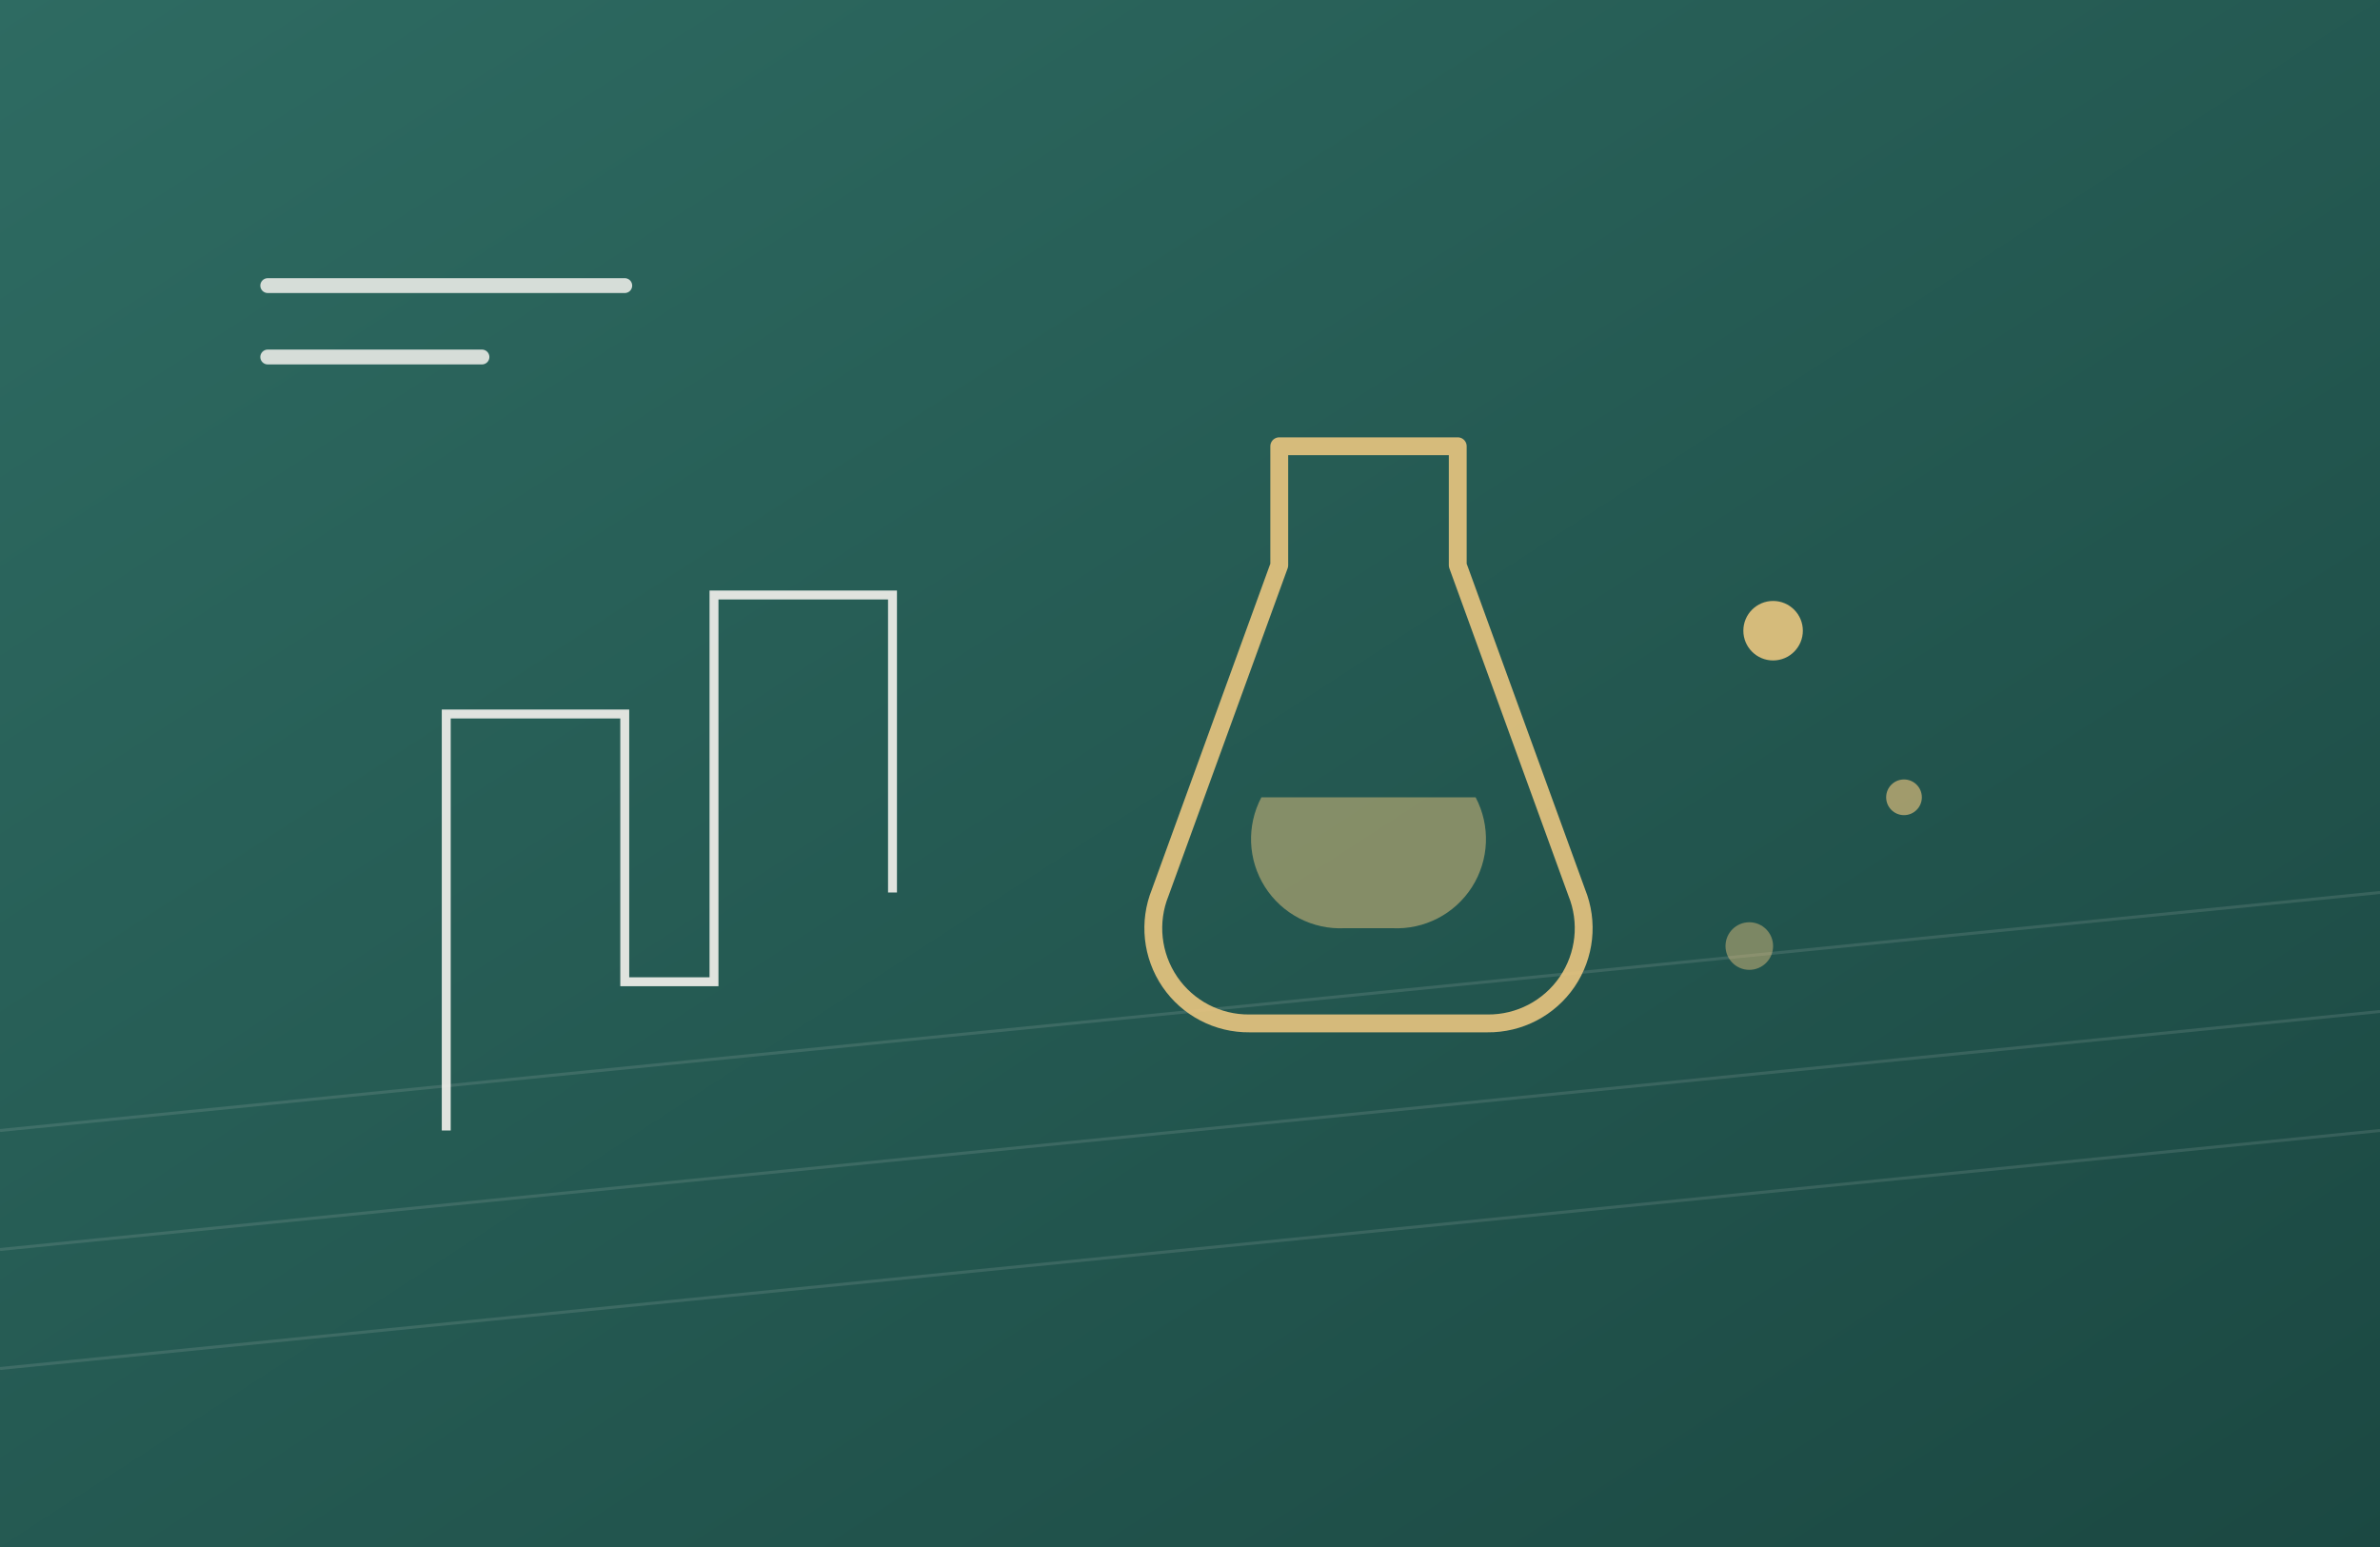
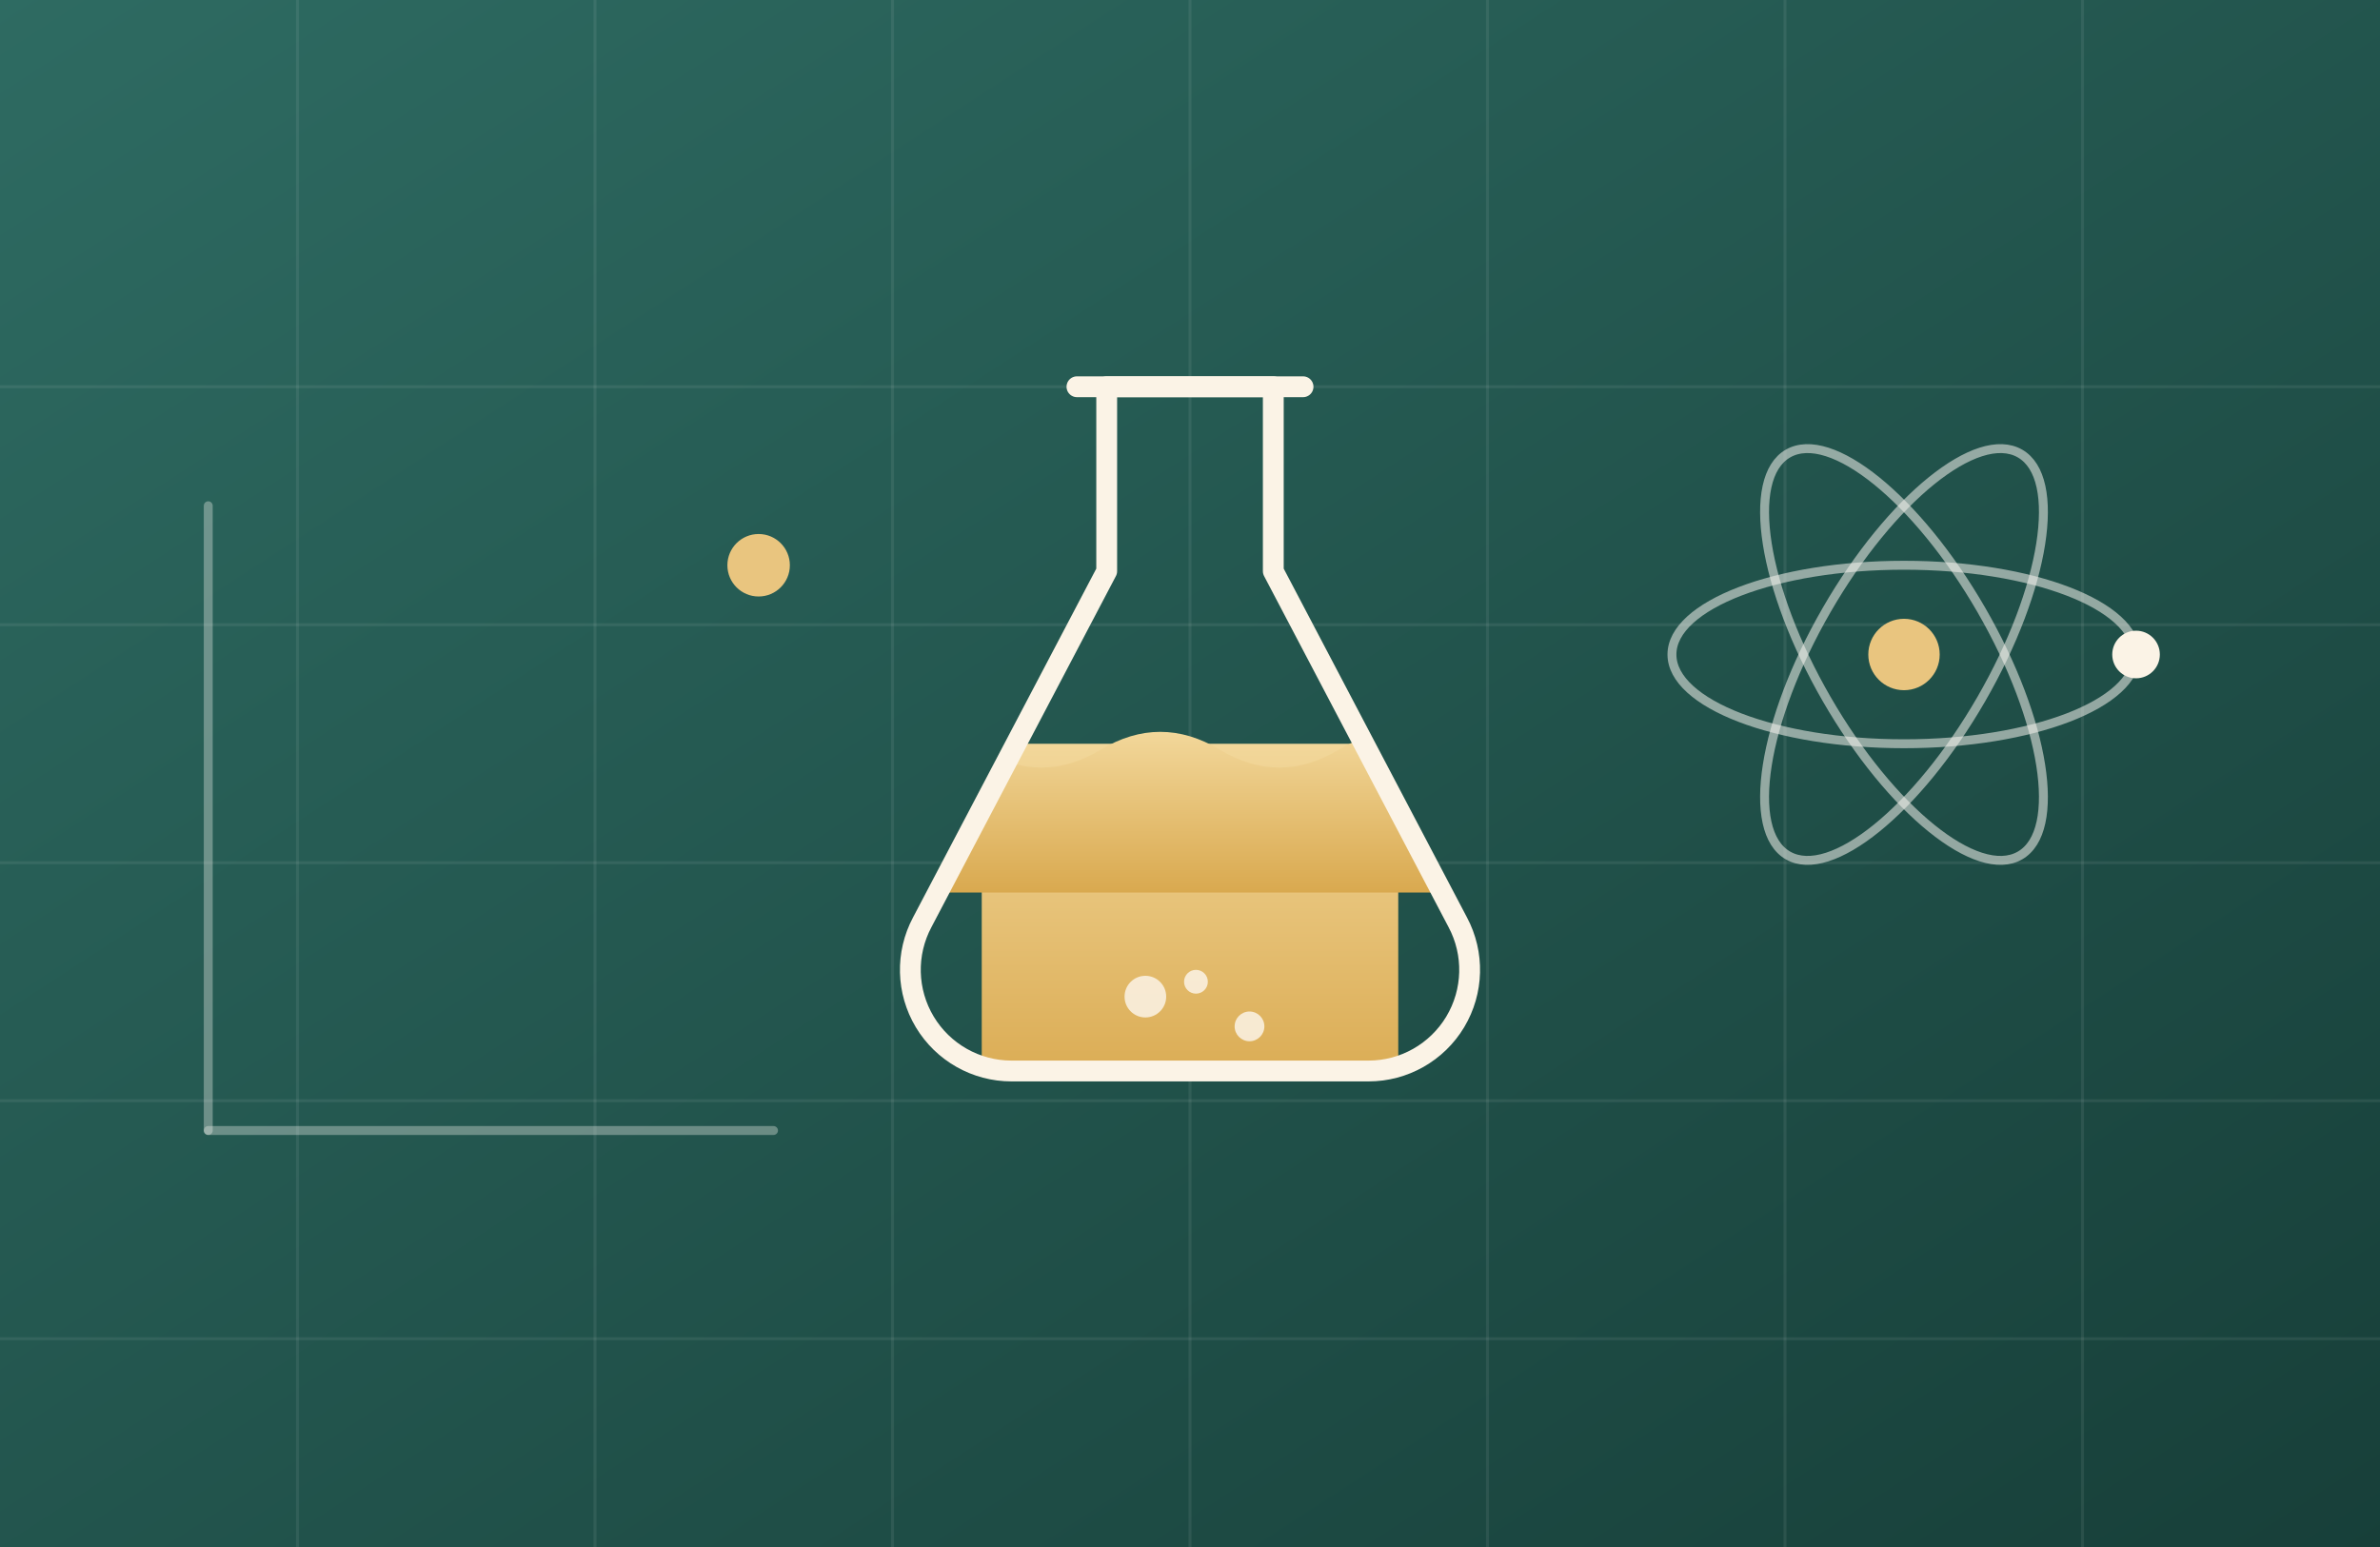
- <svg xmlns="http://www.w3.org/2000/svg" viewBox="0 0 800 520" role="img" aria-label="Научные чтения: колбы и график гипотезы">
+ <svg xmlns="http://www.w3.org/2000/svg" viewBox="0 0 800 520" role="img" aria-label="Научные чтения: колба с пузырьками и график гипотезы">
  <defs>
    <linearGradient id="bgL" x1="0" y1="0" x2="1" y2="1">
      <stop offset="0" stop-color="#2E6B62" />
-       <stop offset="1" stop-color="#1B4842" />
+       <stop offset="1" stop-color="#173F39" />
    </linearGradient>
+     <linearGradient id="liqL" x1="0" y1="0" x2="0" y2="1">
+       <stop offset="0" stop-color="#F2D79A" />
+       <stop offset="1" stop-color="#D9A94F" />
+     </linearGradient>
+     <clipPath id="flaskL">
+       <path d="M372 130 h56 v62 l62 118 a34 34 0 0 1 -30 50 h-120 a34 34 0 0 1 -30 -50 l62 -118 z" />
+     </clipPath>
  </defs>
+   <style>
+     .rise{animation:rise 3.6s ease-in infinite}
+     .r2{animation-delay:-1.2s}.r3{animation-delay:-2.4s}
+     @keyframes rise{0%{transform:translateY(0);opacity:0}15%{opacity:.9}100%{transform:translateY(-120px);opacity:0}}
+     .draw{stroke-dasharray:620;stroke-dashoffset:620;animation:draw 3.2s .3s ease-out forwards}
+     @keyframes draw{to{stroke-dashoffset:0}}
+     .wave{animation:wave 4s ease-in-out infinite alternate}
+     @keyframes wave{from{transform:translateX(-30px)}to{transform:translateX(30px)}}
+     .orbit{transform-origin:640px 220px;animation:spin 14s linear infinite}
+     @keyframes spin{to{transform:rotate(360deg)}}
+     @media (prefers-reduced-motion:reduce){*{animation:none!important}.draw{stroke-dashoffset:0}}
+   </style>
  <rect width="800" height="520" fill="url(#bgL)" />
-   <g opacity="0.12" stroke="#F4F2ED" stroke-width="1">
-     <path d="M0 420 L800 340" />
-     <path d="M0 460 L800 380" />
-     <path d="M0 380 L800 300" />
+   <g stroke="#F4F2ED" stroke-opacity=".08" stroke-width="1">
+     <path d="M0 130H800M0 210H800M0 290H800M0 370H800M0 450H800" />
+     <path d="M100 0V520M200 0V520M300 0V520M400 0V520M500 0V520M600 0V520M700 0V520" />
  </g>
-   <g fill="none" stroke="#F4F2ED" stroke-width="3" opacity="0.9">
-     <path d="M150 380 L150 240 L210 240 L210 330 L240 330 L240 200 L300 200 L300 300" />
+   <g fill="none" stroke-linecap="round" stroke-linejoin="round">
+     <path d="M70 380 H260" stroke="#F4F2ED" stroke-opacity=".35" stroke-width="3" />
+     <path d="M70 380 V170" stroke="#F4F2ED" stroke-opacity=".35" stroke-width="3" />
+     <path class="draw" d="M80 360 C120 340 140 300 170 290 S220 230 255 190" stroke="#E9C57F" stroke-width="6" pathLength="620" />
  </g>
-   <g opacity="0.9">
-     <path d="M430 150 h60 v40 l40 110 a32 32 0 0 1 -30 44 h-80 a32 32 0 0 1 -30 -44 l40 -110 z" fill="none" stroke="#E9C57F" stroke-width="6" stroke-linejoin="round" />
-     <path d="M424 268 h72 a30 30 0 0 1 -28 44 h-16 a30 30 0 0 1 -28 -44 z" fill="#E9C57F" opacity="0.55" />
-     <circle cx="596" cy="212" r="10" fill="#E9C57F" />
-     <circle cx="640" cy="268" r="6" fill="#E9C57F" opacity="0.7" />
-     <circle cx="588" cy="318" r="8" fill="#E9C57F" opacity="0.5" />
+   <circle cx="255" cy="190" r="9" fill="#E9C57F" />
+   <circle cx="255" cy="190" r="9" fill="none" stroke="#E9C57F" stroke-width="3">
+     <animate attributeName="r" values="9;24" dur="2s" repeatCount="indefinite" />
+     <animate attributeName="opacity" values=".8;0" dur="2s" repeatCount="indefinite" />
+   </circle>
+   <g clip-path="url(#flaskL)">
+     <rect x="330" y="250" width="140" height="120" fill="url(#liqL)" />
+     <g class="wave">
+       <path d="M290 252 q20 -12 40 0 t40 0 t40 0 t40 0 t40 0 t40 0 V300 H290 z" fill="url(#liqL)" />
+     </g>
+     <g fill="#FBF3E6" fill-opacity=".85">
+       <circle class="rise" cx="385" cy="335" r="7" />
+       <circle class="rise r2" cx="420" cy="345" r="5" />
+       <circle class="rise r3" cx="402" cy="330" r="4" />
+     </g>
  </g>
-   <g stroke="#F4F2ED" stroke-width="5" stroke-linecap="round" opacity="0.85">
-     <path d="M90 96 h120" />
-     <path d="M90 120 h72" />
+   <path d="M372 130 h56 v62 l62 118 a34 34 0 0 1 -30 50 h-120 a34 34 0 0 1 -30 -50 l62 -118 z" fill="none" stroke="#FBF3E6" stroke-width="7" stroke-linejoin="round" />
+   <path d="M362 130 h76" stroke="#FBF3E6" stroke-width="7" stroke-linecap="round" />
+   <g fill="none" stroke="#F4F2ED" stroke-opacity=".55" stroke-width="3">
+     <ellipse cx="640" cy="220" rx="78" ry="30" />
+     <ellipse cx="640" cy="220" rx="78" ry="30" transform="rotate(60 640 220)" />
+     <ellipse cx="640" cy="220" rx="78" ry="30" transform="rotate(120 640 220)" />
+   </g>
+   <circle cx="640" cy="220" r="12" fill="#E9C57F" />
+   <g class="orbit">
+     <circle cx="718" cy="220" r="8" fill="#FBF3E6" />
  </g>
</svg>
